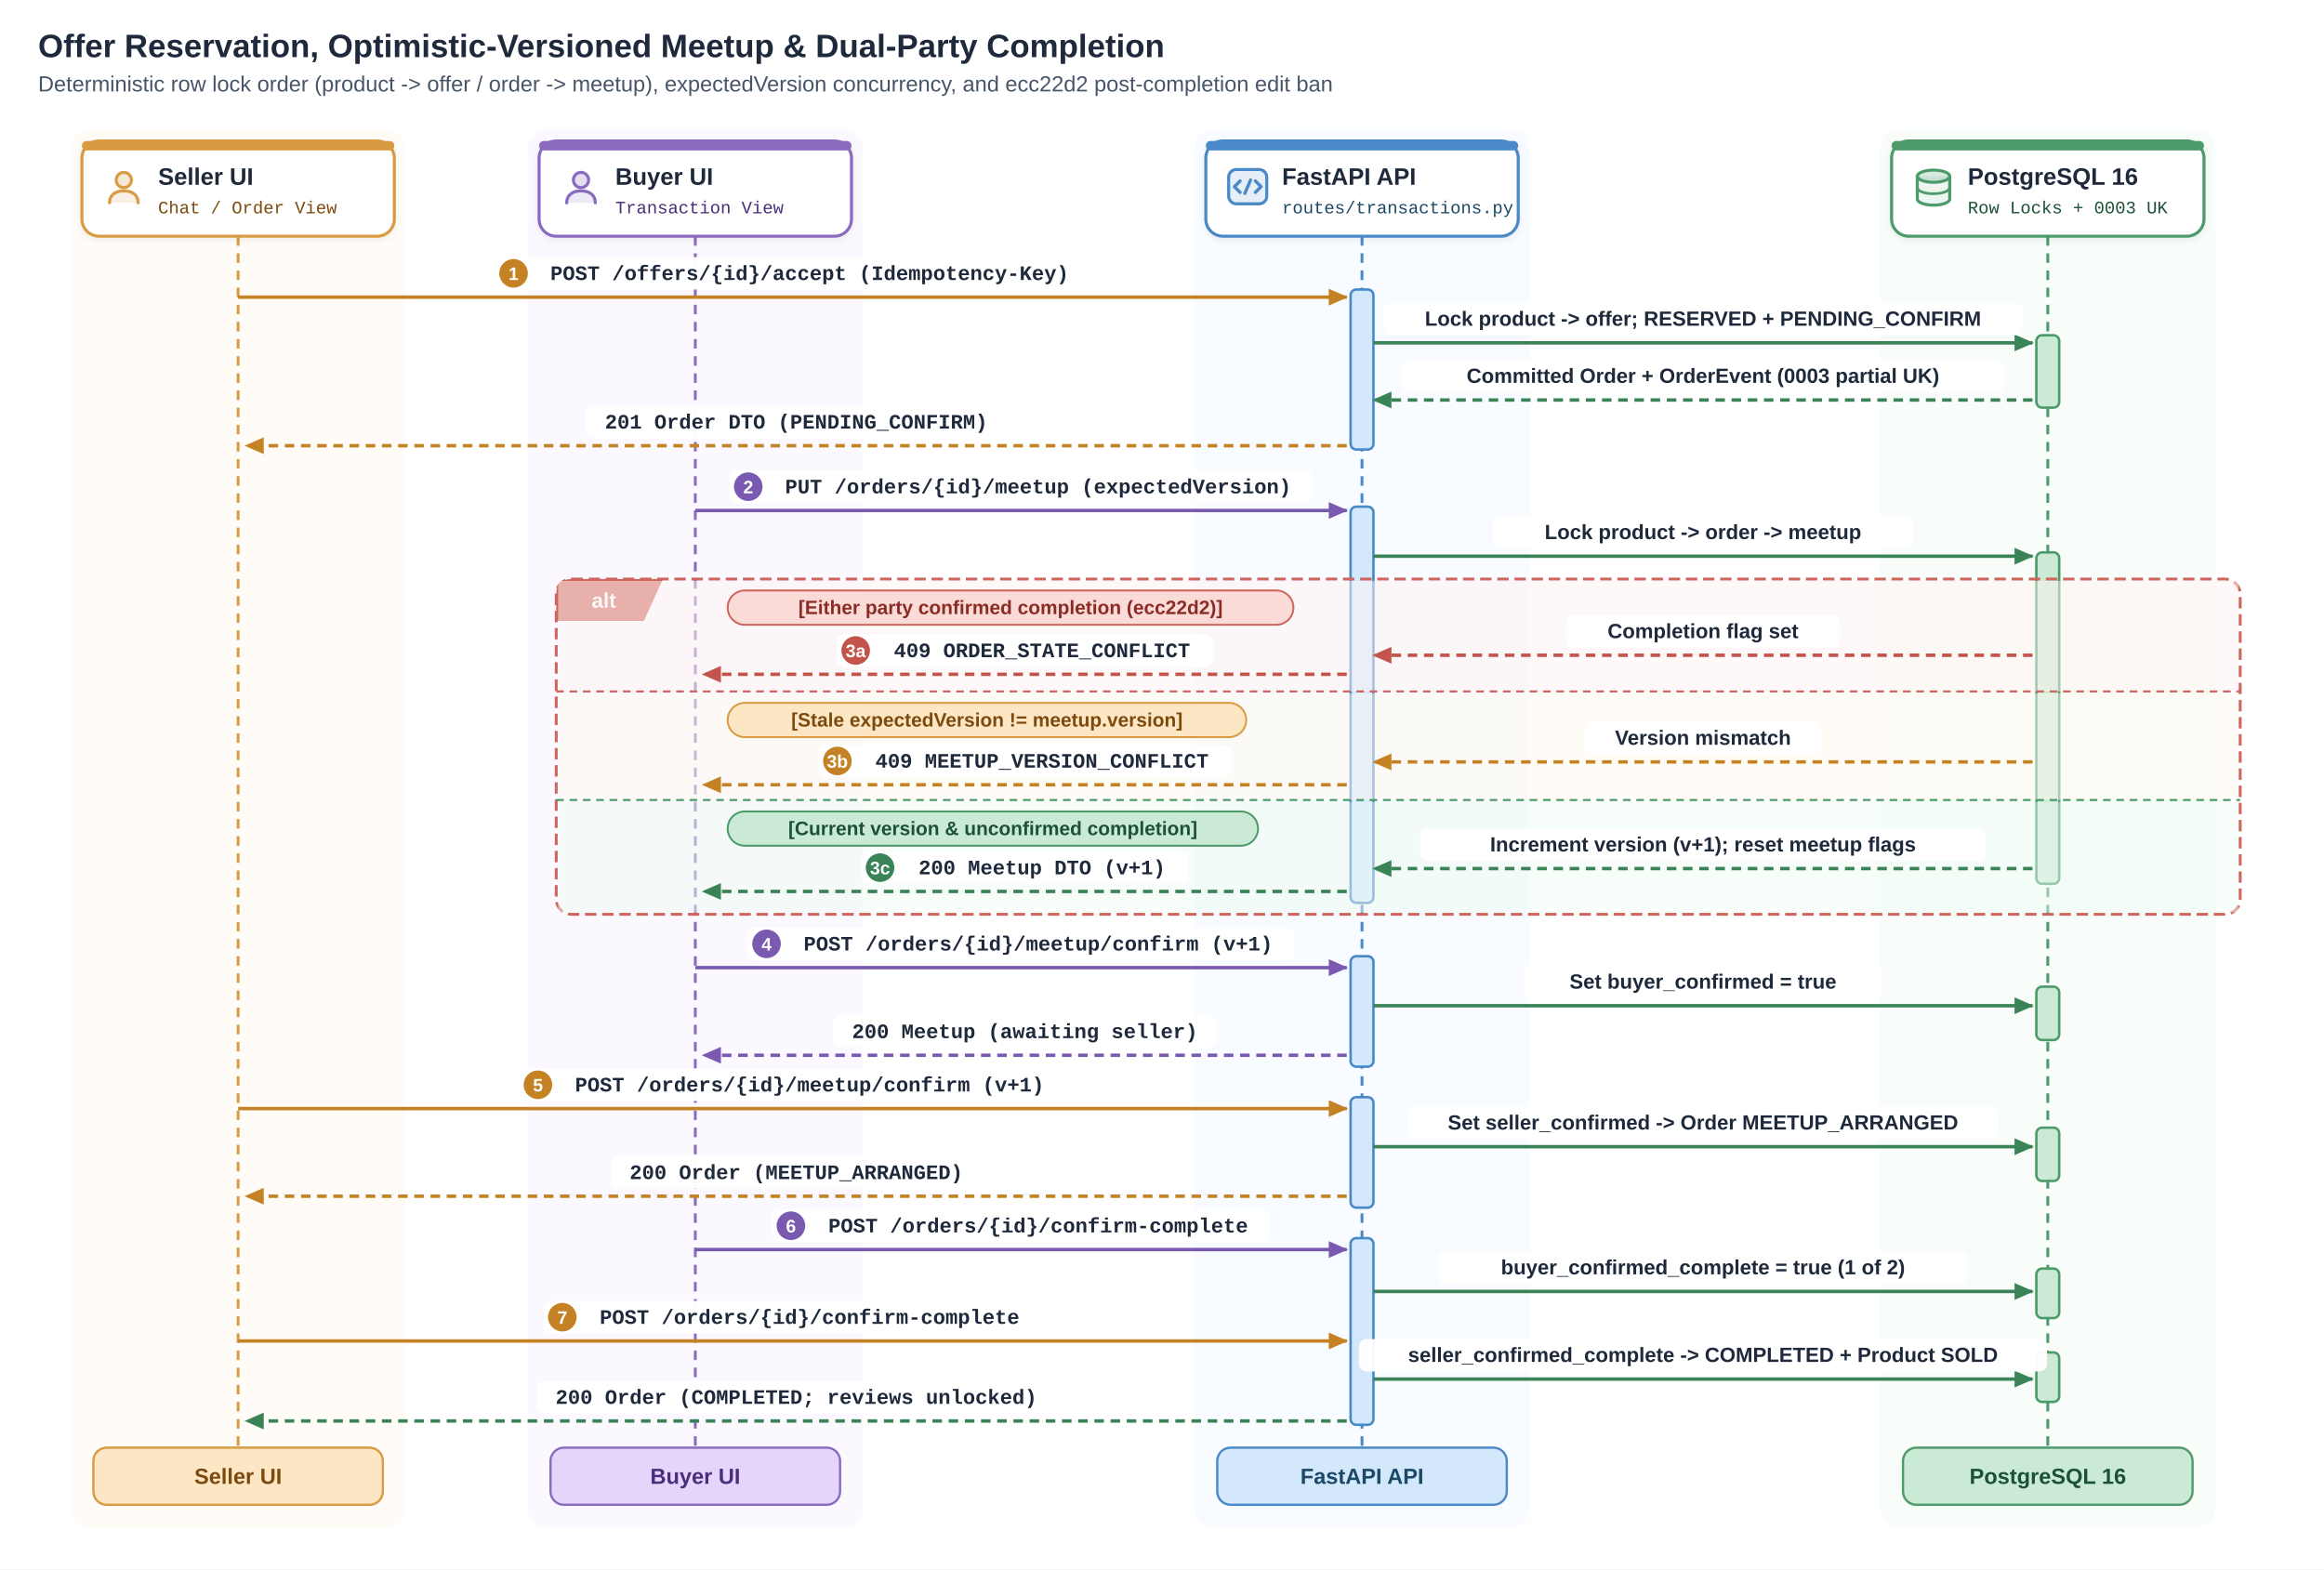
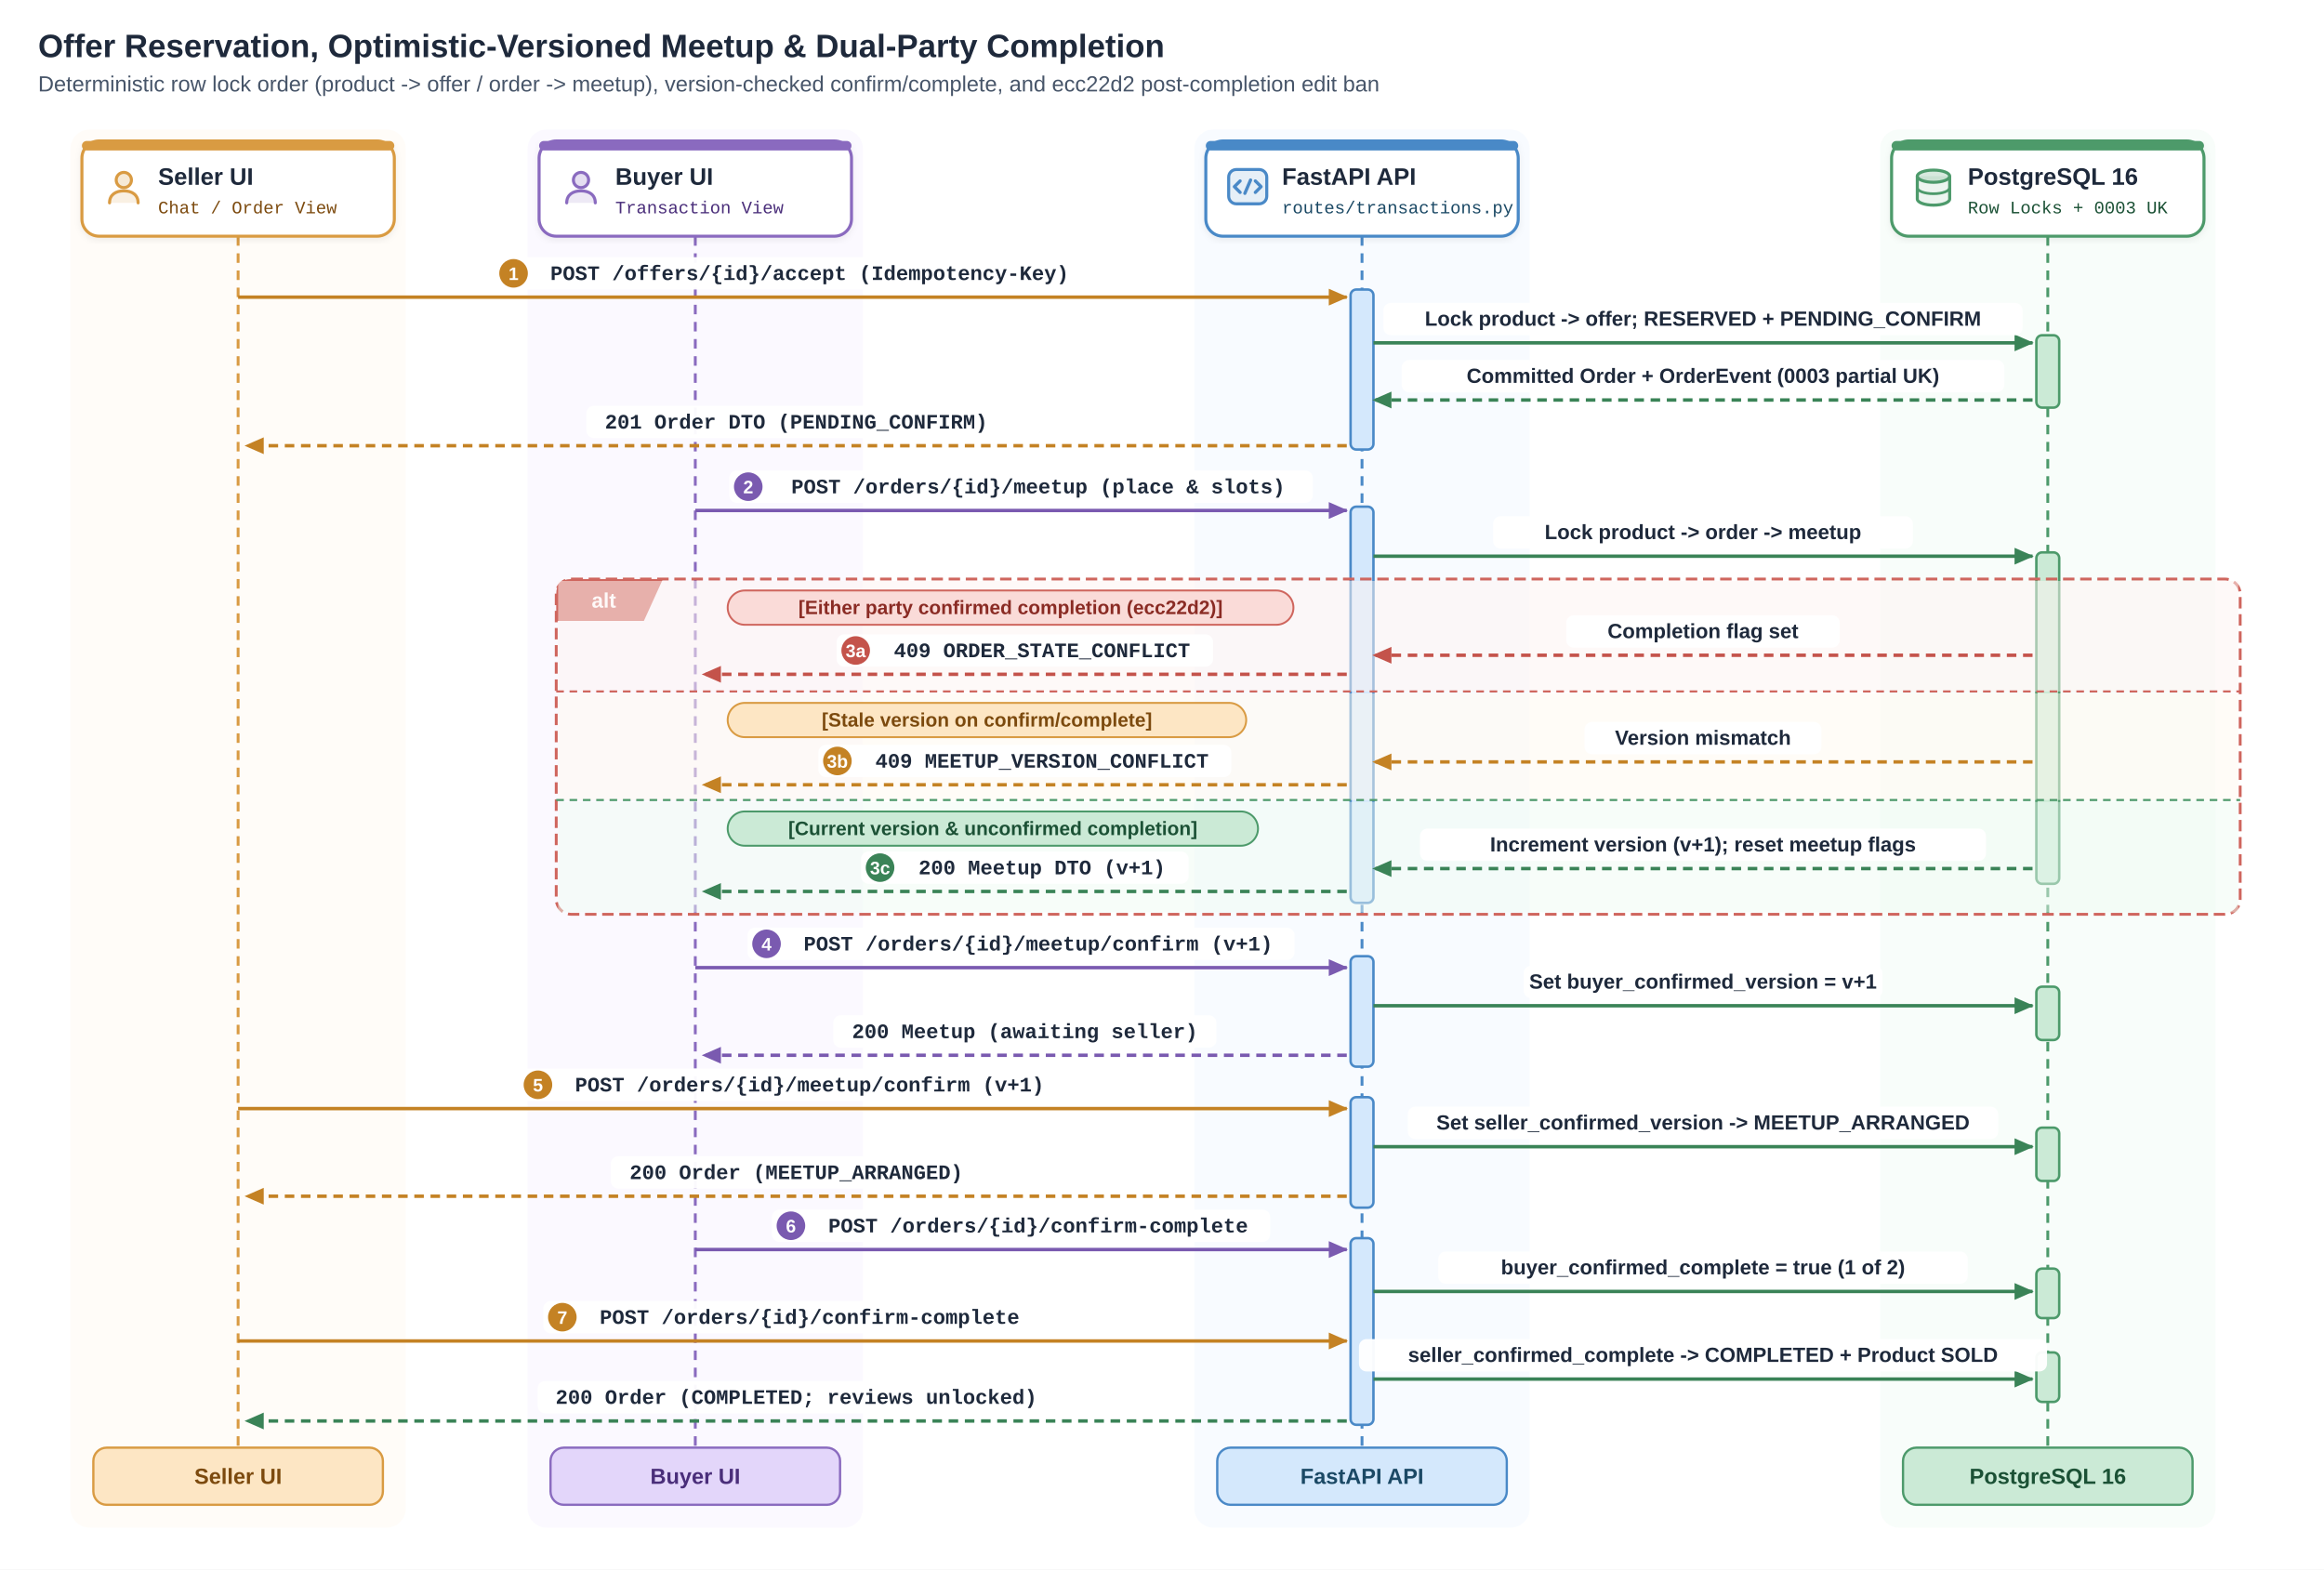
<svg xmlns="http://www.w3.org/2000/svg" viewBox="0 0 1220 824" width="1220" height="824">
  <defs>
    <filter id="card-shadow" x="-6%" y="-6%" width="114%" height="118%">
      <feDropShadow dx="0" dy="2" stdDeviation="2.5" flood-color="#0F172A" flood-opacity="0.08" />
    </filter>
    <filter id="soft-shadow" x="-4%" y="-4%" width="108%" height="112%">
      <feDropShadow dx="0" dy="1.5" stdDeviation="1.8" flood-color="#0F172A" flood-opacity="0.06" />
    </filter>
    <marker id="arr-slate" viewBox="0 0 10 10" refX="8.5" refY="5" markerWidth="7" markerHeight="7" orient="auto-start-reverse">
      <path d="M 1 1.5 L 9 5 L 1 8.5 z" fill="#475569" />
    </marker>
    <marker id="arr-blue" viewBox="0 0 10 10" refX="8.5" refY="5" markerWidth="7" markerHeight="7" orient="auto-start-reverse">
      <path d="M 1 1.5 L 9 5 L 1 8.5 z" fill="#3B76B2" />
    </marker>
    <marker id="arr-green" viewBox="0 0 10 10" refX="8.5" refY="5" markerWidth="7" markerHeight="7" orient="auto-start-reverse">
      <path d="M 1 1.5 L 9 5 L 1 8.5 z" fill="#3A8357" />
    </marker>
    <marker id="arr-purple" viewBox="0 0 10 10" refX="8.5" refY="5" markerWidth="7" markerHeight="7" orient="auto-start-reverse">
      <path d="M 1 1.5 L 9 5 L 1 8.5 z" fill="#7A5AB0" />
    </marker>
    <marker id="arr-rose" viewBox="0 0 10 10" refX="8.5" refY="5" markerWidth="7" markerHeight="7" orient="auto-start-reverse">
      <path d="M 1 1.5 L 9 5 L 1 8.5 z" fill="#C4534B" />
    </marker>
    <marker id="arr-amber" viewBox="0 0 10 10" refX="8.5" refY="5" markerWidth="7" markerHeight="7" orient="auto-start-reverse">
      <path d="M 1 1.5 L 9 5 L 1 8.5 z" fill="#C48224" />
    </marker>
    <marker id="arr-open" viewBox="0 0 10 10" refX="8.5" refY="5" markerWidth="8" markerHeight="8" orient="auto">
      <path d="M 1.5 1.5 L 8.5 5 L 1.5 8.5" fill="none" stroke="#1E293B" stroke-width="1.6" stroke-linecap="round" stroke-linejoin="round" />
    </marker>
    <marker id="uml-inherit" viewBox="0 0 14 12" refX="12.5" refY="6" markerWidth="11" markerHeight="10" orient="auto">
      <path d="M 1 1 L 12 6 L 1 11 Z" fill="#FFFFFF" stroke="#4A89C7" stroke-width="1.6" />
    </marker>
  </defs>
  <rect x="0" y="0" width="1220" height="824" fill="#FFFFFF" />
  <text x="20" y="30" font-family="Arial, 'Helvetica Neue', Helvetica, sans-serif" font-size="17" font-weight="700" fill="#1E293B">Offer Reservation, Optimistic-Versioned Meetup &amp; Dual-Party Completion</text>
-   <text x="20" y="48" font-family="Arial, 'Helvetica Neue', Helvetica, sans-serif" font-size="11.5" fill="#475569">Deterministic row lock order (product -&gt; offer / order -&gt; meetup), expectedVersion concurrency, and ecc22d2 post-completion edit ban</text>
+   <text x="20" y="48" font-family="Arial, 'Helvetica Neue', Helvetica, sans-serif" font-size="11.5" fill="#475569">Deterministic row lock order (product -&gt; offer / order -&gt; meetup), version-checked confirm/complete, and ecc22d2 post-completion edit ban</text>
  <rect x="37" y="68" width="176" height="734" rx="10" fill="#FFF9F0" opacity="0.45" />
  <rect x="277" y="68" width="176" height="734" rx="10" fill="#F6F2FF" opacity="0.45" />
  <rect x="627" y="68" width="176" height="734" rx="10" fill="#F0F7FF" opacity="0.45" />
  <rect x="987" y="68" width="176" height="734" rx="10" fill="#EFFAF3" opacity="0.45" />
  <line x1="125" y1="124" x2="125" y2="760" stroke="#D99B43" stroke-width="1.5" stroke-dasharray="5,4" />
  <g filter="url(#soft-shadow)">
    <rect x="43" y="74" width="164" height="50" rx="9" fill="#FFFFFF" stroke="#D99B43" stroke-width="1.6" />
    <rect x="43" y="74" width="164" height="5" rx="2.5" fill="#D99B43" />
  </g>
  <g transform="translate(53,87)">
    <circle cx="12" cy="7.5" r="4" fill="#D99B43" fill-opacity="0.22" stroke="#D99B43" stroke-width="1.6" />
    <path d="M 4.5 19.5 C 4.5 15.2 7.8 13.2 12 13.2 C 16.2 13.2 19.5 15.2 19.5 19.5" fill="#D99B43" fill-opacity="0.15" stroke="#D99B43" stroke-width="1.6" stroke-linecap="round" />
  </g>
  <text x="83" y="97" font-family="Arial, 'Helvetica Neue', Helvetica, sans-serif" font-size="12.5" font-weight="700" fill="#1E293B">Seller UI</text>
  <text x="83" y="112" font-family="'Consolas', 'Courier New', monospace" font-size="9.2" fill="#7C4A0E">Chat / Order View</text>
  <rect x="49" y="760" width="152" height="30" rx="7" fill="#FDE6C4" stroke="#D99B43" stroke-width="1.2" />
  <text x="125" y="779" text-anchor="middle" font-family="Arial, 'Helvetica Neue', Helvetica, sans-serif" font-size="11.5" font-weight="700" fill="#7C4A0E">Seller UI</text>
  <line x1="365" y1="124" x2="365" y2="760" stroke="#8A6BBF" stroke-width="1.5" stroke-dasharray="5,4" />
  <g filter="url(#soft-shadow)">
    <rect x="283" y="74" width="164" height="50" rx="9" fill="#FFFFFF" stroke="#8A6BBF" stroke-width="1.6" />
    <rect x="283" y="74" width="164" height="5" rx="2.5" fill="#8A6BBF" />
  </g>
  <g transform="translate(293,87)">
    <circle cx="12" cy="7.5" r="4" fill="#8A6BBF" fill-opacity="0.22" stroke="#8A6BBF" stroke-width="1.6" />
    <path d="M 4.5 19.5 C 4.5 15.2 7.8 13.2 12 13.2 C 16.2 13.2 19.5 15.2 19.5 19.5" fill="#8A6BBF" fill-opacity="0.15" stroke="#8A6BBF" stroke-width="1.6" stroke-linecap="round" />
  </g>
  <text x="323" y="97" font-family="Arial, 'Helvetica Neue', Helvetica, sans-serif" font-size="12.5" font-weight="700" fill="#1E293B">Buyer UI</text>
  <text x="323" y="112" font-family="'Consolas', 'Courier New', monospace" font-size="9.2" fill="#4A2E7A">Transaction View</text>
  <rect x="289" y="760" width="152" height="30" rx="7" fill="#E3D6FA" stroke="#8A6BBF" stroke-width="1.2" />
  <text x="365" y="779" text-anchor="middle" font-family="Arial, 'Helvetica Neue', Helvetica, sans-serif" font-size="11.5" font-weight="700" fill="#4A2E7A">Buyer UI</text>
  <line x1="715" y1="124" x2="715" y2="760" stroke="#4A89C7" stroke-width="1.5" stroke-dasharray="5,4" />
  <g filter="url(#soft-shadow)">
    <rect x="633" y="74" width="164" height="50" rx="9" fill="#FFFFFF" stroke="#4A89C7" stroke-width="1.6" />
    <rect x="633" y="74" width="164" height="5" rx="2.5" fill="#4A89C7" />
  </g>
  <g transform="translate(643,87)">
    <rect x="2" y="2" width="20" height="18" rx="4" fill="#4A89C7" fill-opacity="0.14" stroke="#4A89C7" stroke-width="1.6" />
    <path d="M 8 8 L 5 11 L 8 14 M 16 8 L 19 11 L 16 14 M 13.5 7.5 L 10.5 14.5" fill="none" stroke="#4A89C7" stroke-width="1.7" stroke-linecap="round" stroke-linejoin="round" />
  </g>
  <text x="673" y="97" font-family="Arial, 'Helvetica Neue', Helvetica, sans-serif" font-size="12.5" font-weight="700" fill="#1E293B">FastAPI API</text>
  <text x="673" y="112" font-family="'Consolas', 'Courier New', monospace" font-size="9.2" fill="#1B4965">routes/transactions.py</text>
  <rect x="639" y="760" width="152" height="30" rx="7" fill="#D4E8FC" stroke="#4A89C7" stroke-width="1.2" />
  <text x="715" y="779" text-anchor="middle" font-family="Arial, 'Helvetica Neue', Helvetica, sans-serif" font-size="11.5" font-weight="700" fill="#1B4965">FastAPI API</text>
  <line x1="1075" y1="124" x2="1075" y2="760" stroke="#4D9A6B" stroke-width="1.5" stroke-dasharray="5,4" />
  <g filter="url(#soft-shadow)">
    <rect x="993" y="74" width="164" height="50" rx="9" fill="#FFFFFF" stroke="#4D9A6B" stroke-width="1.6" />
    <rect x="993" y="74" width="164" height="5" rx="2.5" fill="#4D9A6B" />
  </g>
  <g transform="translate(1003,87)">
    <ellipse cx="12" cy="5.5" rx="8.5" ry="3.2" fill="#4D9A6B" fill-opacity="0.22" stroke="#4D9A6B" stroke-width="1.6" />
    <path d="M 3.5 5.5 V 17.5 C 3.5 19.3 7.3 20.7 12 20.7 C 16.7 20.7 20.5 19.3 20.5 17.5 V 5.5" fill="#4D9A6B" fill-opacity="0.10" stroke="#4D9A6B" stroke-width="1.6" />
    <path d="M 3.5 11.5 C 3.5 13.3 7.3 14.7 12 14.7 C 16.7 14.7 20.5 13.3 20.5 11.5" fill="none" stroke="#4D9A6B" stroke-width="1.4" />
  </g>
  <text x="1033" y="97" font-family="Arial, 'Helvetica Neue', Helvetica, sans-serif" font-size="12.5" font-weight="700" fill="#1E293B">PostgreSQL 16</text>
  <text x="1033" y="112" font-family="'Consolas', 'Courier New', monospace" font-size="9.2" fill="#1B5135">Row Locks + 0003 UK</text>
  <rect x="999" y="760" width="152" height="30" rx="7" fill="#CBEAD6" stroke="#4D9A6B" stroke-width="1.2" />
  <text x="1075" y="779" text-anchor="middle" font-family="Arial, 'Helvetica Neue', Helvetica, sans-serif" font-size="11.5" font-weight="700" fill="#1B5135">PostgreSQL 16</text>
  <rect x="709" y="152" width="12" height="84" rx="3" fill="#D4E8FC" stroke="#4A89C7" stroke-width="1.3" />
  <rect x="1069" y="176" width="12" height="38" rx="3" fill="#CBEAD6" stroke="#4D9A6B" stroke-width="1.3" />
  <rect x="709" y="266" width="12" height="208" rx="3" fill="#D4E8FC" stroke="#4A89C7" stroke-width="1.3" />
  <rect x="1069" y="290" width="12" height="174" rx="3" fill="#CBEAD6" stroke="#4D9A6B" stroke-width="1.3" />
  <rect x="709" y="502" width="12" height="58" rx="3" fill="#D4E8FC" stroke="#4A89C7" stroke-width="1.3" />
  <rect x="1069" y="518" width="12" height="28" rx="3" fill="#CBEAD6" stroke="#4D9A6B" stroke-width="1.3" />
  <rect x="709" y="576" width="12" height="58" rx="3" fill="#D4E8FC" stroke="#4A89C7" stroke-width="1.3" />
  <rect x="1069" y="592" width="12" height="28" rx="3" fill="#CBEAD6" stroke="#4D9A6B" stroke-width="1.3" />
  <rect x="709" y="650" width="12" height="98" rx="3" fill="#D4E8FC" stroke="#4A89C7" stroke-width="1.3" />
  <rect x="1069" y="666" width="12" height="26" rx="3" fill="#CBEAD6" stroke="#4D9A6B" stroke-width="1.3" />
  <rect x="1069" y="710" width="12" height="26" rx="3" fill="#CBEAD6" stroke="#4D9A6B" stroke-width="1.3" />
  <rect x="292" y="304" width="884" height="176" rx="8" fill="none" stroke="#CF665E" stroke-width="1.5" stroke-dasharray="6,3" />
  <path d="M 292 312 Q 292 304 300 304 H 348 L 338 326 H 292 Z" fill="#CF665E" />
  <text x="317" y="319" text-anchor="middle" font-family="Arial, 'Helvetica Neue', Helvetica, sans-serif" font-size="11" font-weight="700" fill="#FFFFFF">alt</text>
  <rect x="293" y="305" width="882" height="58" fill="#FEF3F2" opacity="0.52" />
  <line x1="292" y1="363" x2="1176" y2="363" stroke="#CF665E" stroke-width="1.1" stroke-dasharray="4,3" />
  <rect x="293" y="364" width="882" height="56" fill="#FFF9F0" opacity="0.52" />
  <line x1="292" y1="420" x2="1176" y2="420" stroke="#4D9A6B" stroke-width="1.1" stroke-dasharray="4,3" />
  <rect x="293" y="421" width="882" height="58" fill="#EFFAF3" opacity="0.48" />
  <rect x="382" y="310" width="297.0" height="18" rx="9.0" fill="#FADBD8" stroke="#CF665E" stroke-width="1" />
  <text x="530.5" y="322.42" text-anchor="middle" font-family="Arial, 'Helvetica Neue', Helvetica, sans-serif" font-size="10.2" font-weight="600" fill="#8A2B24">[Either party confirmed completion (ecc22d2)]</text>
  <rect x="382" y="369" width="272.2" height="18" rx="9.0" fill="#FDE6C4" stroke="#D99B43" stroke-width="1" />
-   <text x="518.1" y="381.42" text-anchor="middle" font-family="Arial, 'Helvetica Neue', Helvetica, sans-serif" font-size="10.2" font-weight="600" fill="#7C4A0E">[Stale expectedVersion != meetup.version]</text>
+   <text x="518.1" y="381.42" text-anchor="middle" font-family="Arial, 'Helvetica Neue', Helvetica, sans-serif" font-size="10.2" font-weight="600" fill="#7C4A0E">[Stale version on confirm/complete]</text>
  <rect x="382" y="426" width="278.4" height="18" rx="9.0" fill="#CBEAD6" stroke="#4D9A6B" stroke-width="1" />
  <text x="521.2" y="438.42" text-anchor="middle" font-family="Arial, 'Helvetica Neue', Helvetica, sans-serif" font-size="10.2" font-weight="600" fill="#1B5135">[Current version &amp; unconfirmed completion]</text>
  <line x1="125" y1="156" x2="707" y2="156" stroke="#C48224" stroke-width="1.8" marker-end="url(#arr-amber)" />
  <rect x="259.6" y="135" width="312.8" height="17" rx="4" fill="#FFFFFF" opacity="0.96" />
  <circle cx="269.6" cy="143.5" r="7.5" fill="#C48224" />
  <text x="269.6" y="147" text-anchor="middle" font-family="Arial, 'Helvetica Neue', Helvetica, sans-serif" font-size="9.5" font-weight="700" fill="#FFFFFF">1</text>
  <text x="425.0" y="147" text-anchor="middle" font-family="'Consolas', 'Courier New', monospace" font-size="10.8" font-weight="600" fill="#1E293B">POST /offers/{id}/accept (Idempotency-Key)</text>
  <line x1="721" y1="180" x2="1067" y2="180" stroke="#3A8357" stroke-width="1.8" marker-end="url(#arr-green)" />
  <rect x="726.2" y="159" width="335.6" height="17" rx="4" fill="#FFFFFF" opacity="0.96" />
  <text x="894.0" y="171" text-anchor="middle" font-family="Arial, 'Helvetica Neue', Helvetica, sans-serif" font-size="10.8" font-weight="600" fill="#1E293B">Lock product -&gt; offer; RESERVED + PENDING_CONFIRM</text>
  <line x1="1067" y1="210" x2="721" y2="210" stroke="#3A8357" stroke-width="1.8" stroke-dasharray="5,3.5" marker-end="url(#arr-green)" />
  <rect x="735.8" y="189" width="316.4" height="17" rx="4" fill="#FFFFFF" opacity="0.96" />
  <text x="894.0" y="201" text-anchor="middle" font-family="Arial, 'Helvetica Neue', Helvetica, sans-serif" font-size="10.8" font-weight="600" fill="#1E293B">Committed Order + OrderEvent (0003 partial UK)</text>
  <line x1="707" y1="234" x2="129" y2="234" stroke="#C48224" stroke-width="1.8" stroke-dasharray="5,3.5" marker-end="url(#arr-amber)" />
  <rect x="307.8" y="213" width="220.4" height="17" rx="4" fill="#FFFFFF" opacity="0.96" />
  <text x="418.0" y="225" text-anchor="middle" font-family="'Consolas', 'Courier New', monospace" font-size="10.8" font-weight="600" fill="#1E293B">201 Order DTO (PENDING_CONFIRM)</text>
  <line x1="365" y1="268" x2="707" y2="268" stroke="#7A5AB0" stroke-width="1.8" marker-end="url(#arr-purple)" />
  <rect x="382.8" y="247" width="306.4" height="17" rx="4" fill="#FFFFFF" opacity="0.96" />
  <circle cx="392.8" cy="255.5" r="7.5" fill="#7A5AB0" />
  <text x="392.8" y="259" text-anchor="middle" font-family="Arial, 'Helvetica Neue', Helvetica, sans-serif" font-size="9.5" font-weight="700" fill="#FFFFFF">2</text>
-   <text x="545.0" y="259" text-anchor="middle" font-family="'Consolas', 'Courier New', monospace" font-size="10.8" font-weight="600" fill="#1E293B">PUT /orders/{id}/meetup (expectedVersion)</text>
+   <text x="545.0" y="259" text-anchor="middle" font-family="'Consolas', 'Courier New', monospace" font-size="10.8" font-weight="600" fill="#1E293B">POST /orders/{id}/meetup (place &amp; slots)</text>
  <line x1="721" y1="292" x2="1067" y2="292" stroke="#3A8357" stroke-width="1.8" marker-end="url(#arr-green)" />
  <rect x="783.8" y="271" width="220.4" height="17" rx="4" fill="#FFFFFF" opacity="0.96" />
  <text x="894.0" y="283" text-anchor="middle" font-family="Arial, 'Helvetica Neue', Helvetica, sans-serif" font-size="10.8" font-weight="600" fill="#1E293B">Lock product -&gt; order -&gt; meetup</text>
  <line x1="1067" y1="344" x2="721" y2="344" stroke="#C4534B" stroke-width="1.8" stroke-dasharray="5,3.5" marker-end="url(#arr-rose)" />
  <rect x="822.2" y="323" width="143.6" height="17" rx="4" fill="#FFFFFF" opacity="0.96" />
  <text x="894.0" y="335" text-anchor="middle" font-family="Arial, 'Helvetica Neue', Helvetica, sans-serif" font-size="10.8" font-weight="600" fill="#1E293B">Completion flag set</text>
  <line x1="707" y1="354" x2="369" y2="354" stroke="#C4534B" stroke-width="1.8" stroke-dasharray="5,3.5" marker-end="url(#arr-rose)" />
  <rect x="439.2" y="333" width="197.6" height="17" rx="4" fill="#FFFFFF" opacity="0.96" />
  <circle cx="449.2" cy="341.5" r="7.5" fill="#C4534B" />
  <text x="449.2" y="345" text-anchor="middle" font-family="Arial, 'Helvetica Neue', Helvetica, sans-serif" font-size="9.5" font-weight="700" fill="#FFFFFF">3a</text>
  <text x="547.0" y="345" text-anchor="middle" font-family="'Consolas', 'Courier New', monospace" font-size="10.8" font-weight="600" fill="#1E293B">409 ORDER_STATE_CONFLICT</text>
  <line x1="1067" y1="400" x2="721" y2="400" stroke="#C48224" stroke-width="1.8" stroke-dasharray="5,3.5" marker-end="url(#arr-amber)" />
  <rect x="831.8" y="379" width="124.4" height="17" rx="4" fill="#FFFFFF" opacity="0.96" />
  <text x="894.0" y="391" text-anchor="middle" font-family="Arial, 'Helvetica Neue', Helvetica, sans-serif" font-size="10.8" font-weight="600" fill="#1E293B">Version mismatch</text>
  <line x1="707" y1="412" x2="369" y2="412" stroke="#C48224" stroke-width="1.8" stroke-dasharray="5,3.5" marker-end="url(#arr-amber)" />
  <rect x="429.6" y="391" width="216.8" height="17" rx="4" fill="#FFFFFF" opacity="0.96" />
  <circle cx="439.6" cy="399.5" r="7.5" fill="#C48224" />
  <text x="439.6" y="403" text-anchor="middle" font-family="Arial, 'Helvetica Neue', Helvetica, sans-serif" font-size="9.5" font-weight="700" fill="#FFFFFF">3b</text>
  <text x="547.0" y="403" text-anchor="middle" font-family="'Consolas', 'Courier New', monospace" font-size="10.8" font-weight="600" fill="#1E293B">409 MEETUP_VERSION_CONFLICT</text>
  <line x1="1067" y1="456" x2="721" y2="456" stroke="#3A8357" stroke-width="1.8" stroke-dasharray="5,3.5" marker-end="url(#arr-green)" />
  <rect x="745.4" y="435" width="297.2" height="17" rx="4" fill="#FFFFFF" opacity="0.96" />
  <text x="894.0" y="447" text-anchor="middle" font-family="Arial, 'Helvetica Neue', Helvetica, sans-serif" font-size="10.8" font-weight="600" fill="#1E293B">Increment version (v+1); reset meetup flags</text>
  <line x1="707" y1="468" x2="369" y2="468" stroke="#3A8357" stroke-width="1.8" stroke-dasharray="5,3.5" marker-end="url(#arr-green)" />
  <rect x="452.0" y="447" width="172.0" height="17" rx="4" fill="#FFFFFF" opacity="0.96" />
  <circle cx="462.0" cy="455.5" r="7.5" fill="#3A8357" />
  <text x="462.0" y="459" text-anchor="middle" font-family="Arial, 'Helvetica Neue', Helvetica, sans-serif" font-size="9.5" font-weight="700" fill="#FFFFFF">3c</text>
  <text x="547.0" y="459" text-anchor="middle" font-family="'Consolas', 'Courier New', monospace" font-size="10.8" font-weight="600" fill="#1E293B">200 Meetup DTO (v+1)</text>
  <line x1="365" y1="508" x2="707" y2="508" stroke="#7A5AB0" stroke-width="1.8" marker-end="url(#arr-purple)" />
  <rect x="392.4" y="487" width="287.2" height="17" rx="4" fill="#FFFFFF" opacity="0.96" />
  <circle cx="402.4" cy="495.5" r="7.5" fill="#7A5AB0" />
  <text x="402.4" y="499" text-anchor="middle" font-family="Arial, 'Helvetica Neue', Helvetica, sans-serif" font-size="9.5" font-weight="700" fill="#FFFFFF">4</text>
  <text x="545.0" y="499" text-anchor="middle" font-family="'Consolas', 'Courier New', monospace" font-size="10.8" font-weight="600" fill="#1E293B">POST /orders/{id}/meetup/confirm (v+1)</text>
  <line x1="721" y1="528" x2="1067" y2="528" stroke="#3A8357" stroke-width="1.8" marker-end="url(#arr-green)" />
  <rect x="799.8" y="507" width="188.4" height="17" rx="4" fill="#FFFFFF" opacity="0.96" />
-   <text x="894.0" y="519" text-anchor="middle" font-family="Arial, 'Helvetica Neue', Helvetica, sans-serif" font-size="10.8" font-weight="600" fill="#1E293B">Set buyer_confirmed = true</text>
+   <text x="894.0" y="519" text-anchor="middle" font-family="Arial, 'Helvetica Neue', Helvetica, sans-serif" font-size="10.8" font-weight="600" fill="#1E293B">Set buyer_confirmed_version = v+1</text>
  <line x1="707" y1="554" x2="369" y2="554" stroke="#7A5AB0" stroke-width="1.8" stroke-dasharray="5,3.5" marker-end="url(#arr-purple)" />
  <rect x="437.4" y="533" width="201.2" height="17" rx="4" fill="#FFFFFF" opacity="0.96" />
  <text x="538.0" y="545" text-anchor="middle" font-family="'Consolas', 'Courier New', monospace" font-size="10.8" font-weight="600" fill="#1E293B">200 Meetup (awaiting seller)</text>
  <line x1="125" y1="582" x2="707" y2="582" stroke="#C48224" stroke-width="1.8" marker-end="url(#arr-amber)" />
  <rect x="272.4" y="561" width="287.2" height="17" rx="4" fill="#FFFFFF" opacity="0.96" />
  <circle cx="282.4" cy="569.5" r="7.5" fill="#C48224" />
  <text x="282.4" y="573" text-anchor="middle" font-family="Arial, 'Helvetica Neue', Helvetica, sans-serif" font-size="9.5" font-weight="700" fill="#FFFFFF">5</text>
  <text x="425.0" y="573" text-anchor="middle" font-family="'Consolas', 'Courier New', monospace" font-size="10.8" font-weight="600" fill="#1E293B">POST /orders/{id}/meetup/confirm (v+1)</text>
  <line x1="721" y1="602" x2="1067" y2="602" stroke="#3A8357" stroke-width="1.8" marker-end="url(#arr-green)" />
  <rect x="739.0" y="581" width="310.0" height="17" rx="4" fill="#FFFFFF" opacity="0.96" />
-   <text x="894.0" y="593" text-anchor="middle" font-family="Arial, 'Helvetica Neue', Helvetica, sans-serif" font-size="10.8" font-weight="600" fill="#1E293B">Set seller_confirmed -&gt; Order MEETUP_ARRANGED</text>
+   <text x="894.0" y="593" text-anchor="middle" font-family="Arial, 'Helvetica Neue', Helvetica, sans-serif" font-size="10.8" font-weight="600" fill="#1E293B">Set seller_confirmed_version -&gt; MEETUP_ARRANGED</text>
  <line x1="707" y1="628" x2="129" y2="628" stroke="#C48224" stroke-width="1.8" stroke-dasharray="5,3.5" marker-end="url(#arr-amber)" />
  <rect x="320.6" y="607" width="194.8" height="17" rx="4" fill="#FFFFFF" opacity="0.96" />
  <text x="418.0" y="619" text-anchor="middle" font-family="'Consolas', 'Courier New', monospace" font-size="10.8" font-weight="600" fill="#1E293B">200 Order (MEETUP_ARRANGED)</text>
  <line x1="365" y1="656" x2="707" y2="656" stroke="#7A5AB0" stroke-width="1.8" marker-end="url(#arr-purple)" />
  <rect x="405.2" y="635" width="261.6" height="17" rx="4" fill="#FFFFFF" opacity="0.96" />
  <circle cx="415.2" cy="643.5" r="7.5" fill="#7A5AB0" />
  <text x="415.2" y="647" text-anchor="middle" font-family="Arial, 'Helvetica Neue', Helvetica, sans-serif" font-size="9.5" font-weight="700" fill="#FFFFFF">6</text>
  <text x="545.0" y="647" text-anchor="middle" font-family="'Consolas', 'Courier New', monospace" font-size="10.8" font-weight="600" fill="#1E293B">POST /orders/{id}/confirm-complete</text>
  <line x1="721" y1="678" x2="1067" y2="678" stroke="#3A8357" stroke-width="1.8" marker-end="url(#arr-green)" />
  <rect x="755.0" y="657" width="278.0" height="17" rx="4" fill="#FFFFFF" opacity="0.96" />
  <text x="894.0" y="669" text-anchor="middle" font-family="Arial, 'Helvetica Neue', Helvetica, sans-serif" font-size="10.8" font-weight="600" fill="#1E293B">buyer_confirmed_complete = true (1 of 2)</text>
  <line x1="125" y1="704" x2="707" y2="704" stroke="#C48224" stroke-width="1.8" marker-end="url(#arr-amber)" />
  <rect x="285.2" y="683" width="261.6" height="17" rx="4" fill="#FFFFFF" opacity="0.96" />
  <circle cx="295.2" cy="691.5" r="7.5" fill="#C48224" />
  <text x="295.2" y="695" text-anchor="middle" font-family="Arial, 'Helvetica Neue', Helvetica, sans-serif" font-size="9.5" font-weight="700" fill="#FFFFFF">7</text>
  <text x="425.0" y="695" text-anchor="middle" font-family="'Consolas', 'Courier New', monospace" font-size="10.8" font-weight="600" fill="#1E293B">POST /orders/{id}/confirm-complete</text>
  <line x1="721" y1="724" x2="1067" y2="724" stroke="#3A8357" stroke-width="1.8" marker-end="url(#arr-green)" />
  <rect x="713.4" y="703" width="361.2" height="17" rx="4" fill="#FFFFFF" opacity="0.96" />
  <text x="894.0" y="715" text-anchor="middle" font-family="Arial, 'Helvetica Neue', Helvetica, sans-serif" font-size="10.8" font-weight="600" fill="#1E293B">seller_confirmed_complete -&gt; COMPLETED + Product SOLD</text>
  <line x1="707" y1="746" x2="129" y2="746" stroke="#3A8357" stroke-width="1.8" stroke-dasharray="5,3.5" marker-end="url(#arr-green)" />
  <rect x="282.2" y="725" width="271.6" height="17" rx="4" fill="#FFFFFF" opacity="0.96" />
  <text x="418.0" y="737" text-anchor="middle" font-family="'Consolas', 'Courier New', monospace" font-size="10.8" font-weight="600" fill="#1E293B">200 Order (COMPLETED; reviews unlocked)</text>
</svg>
